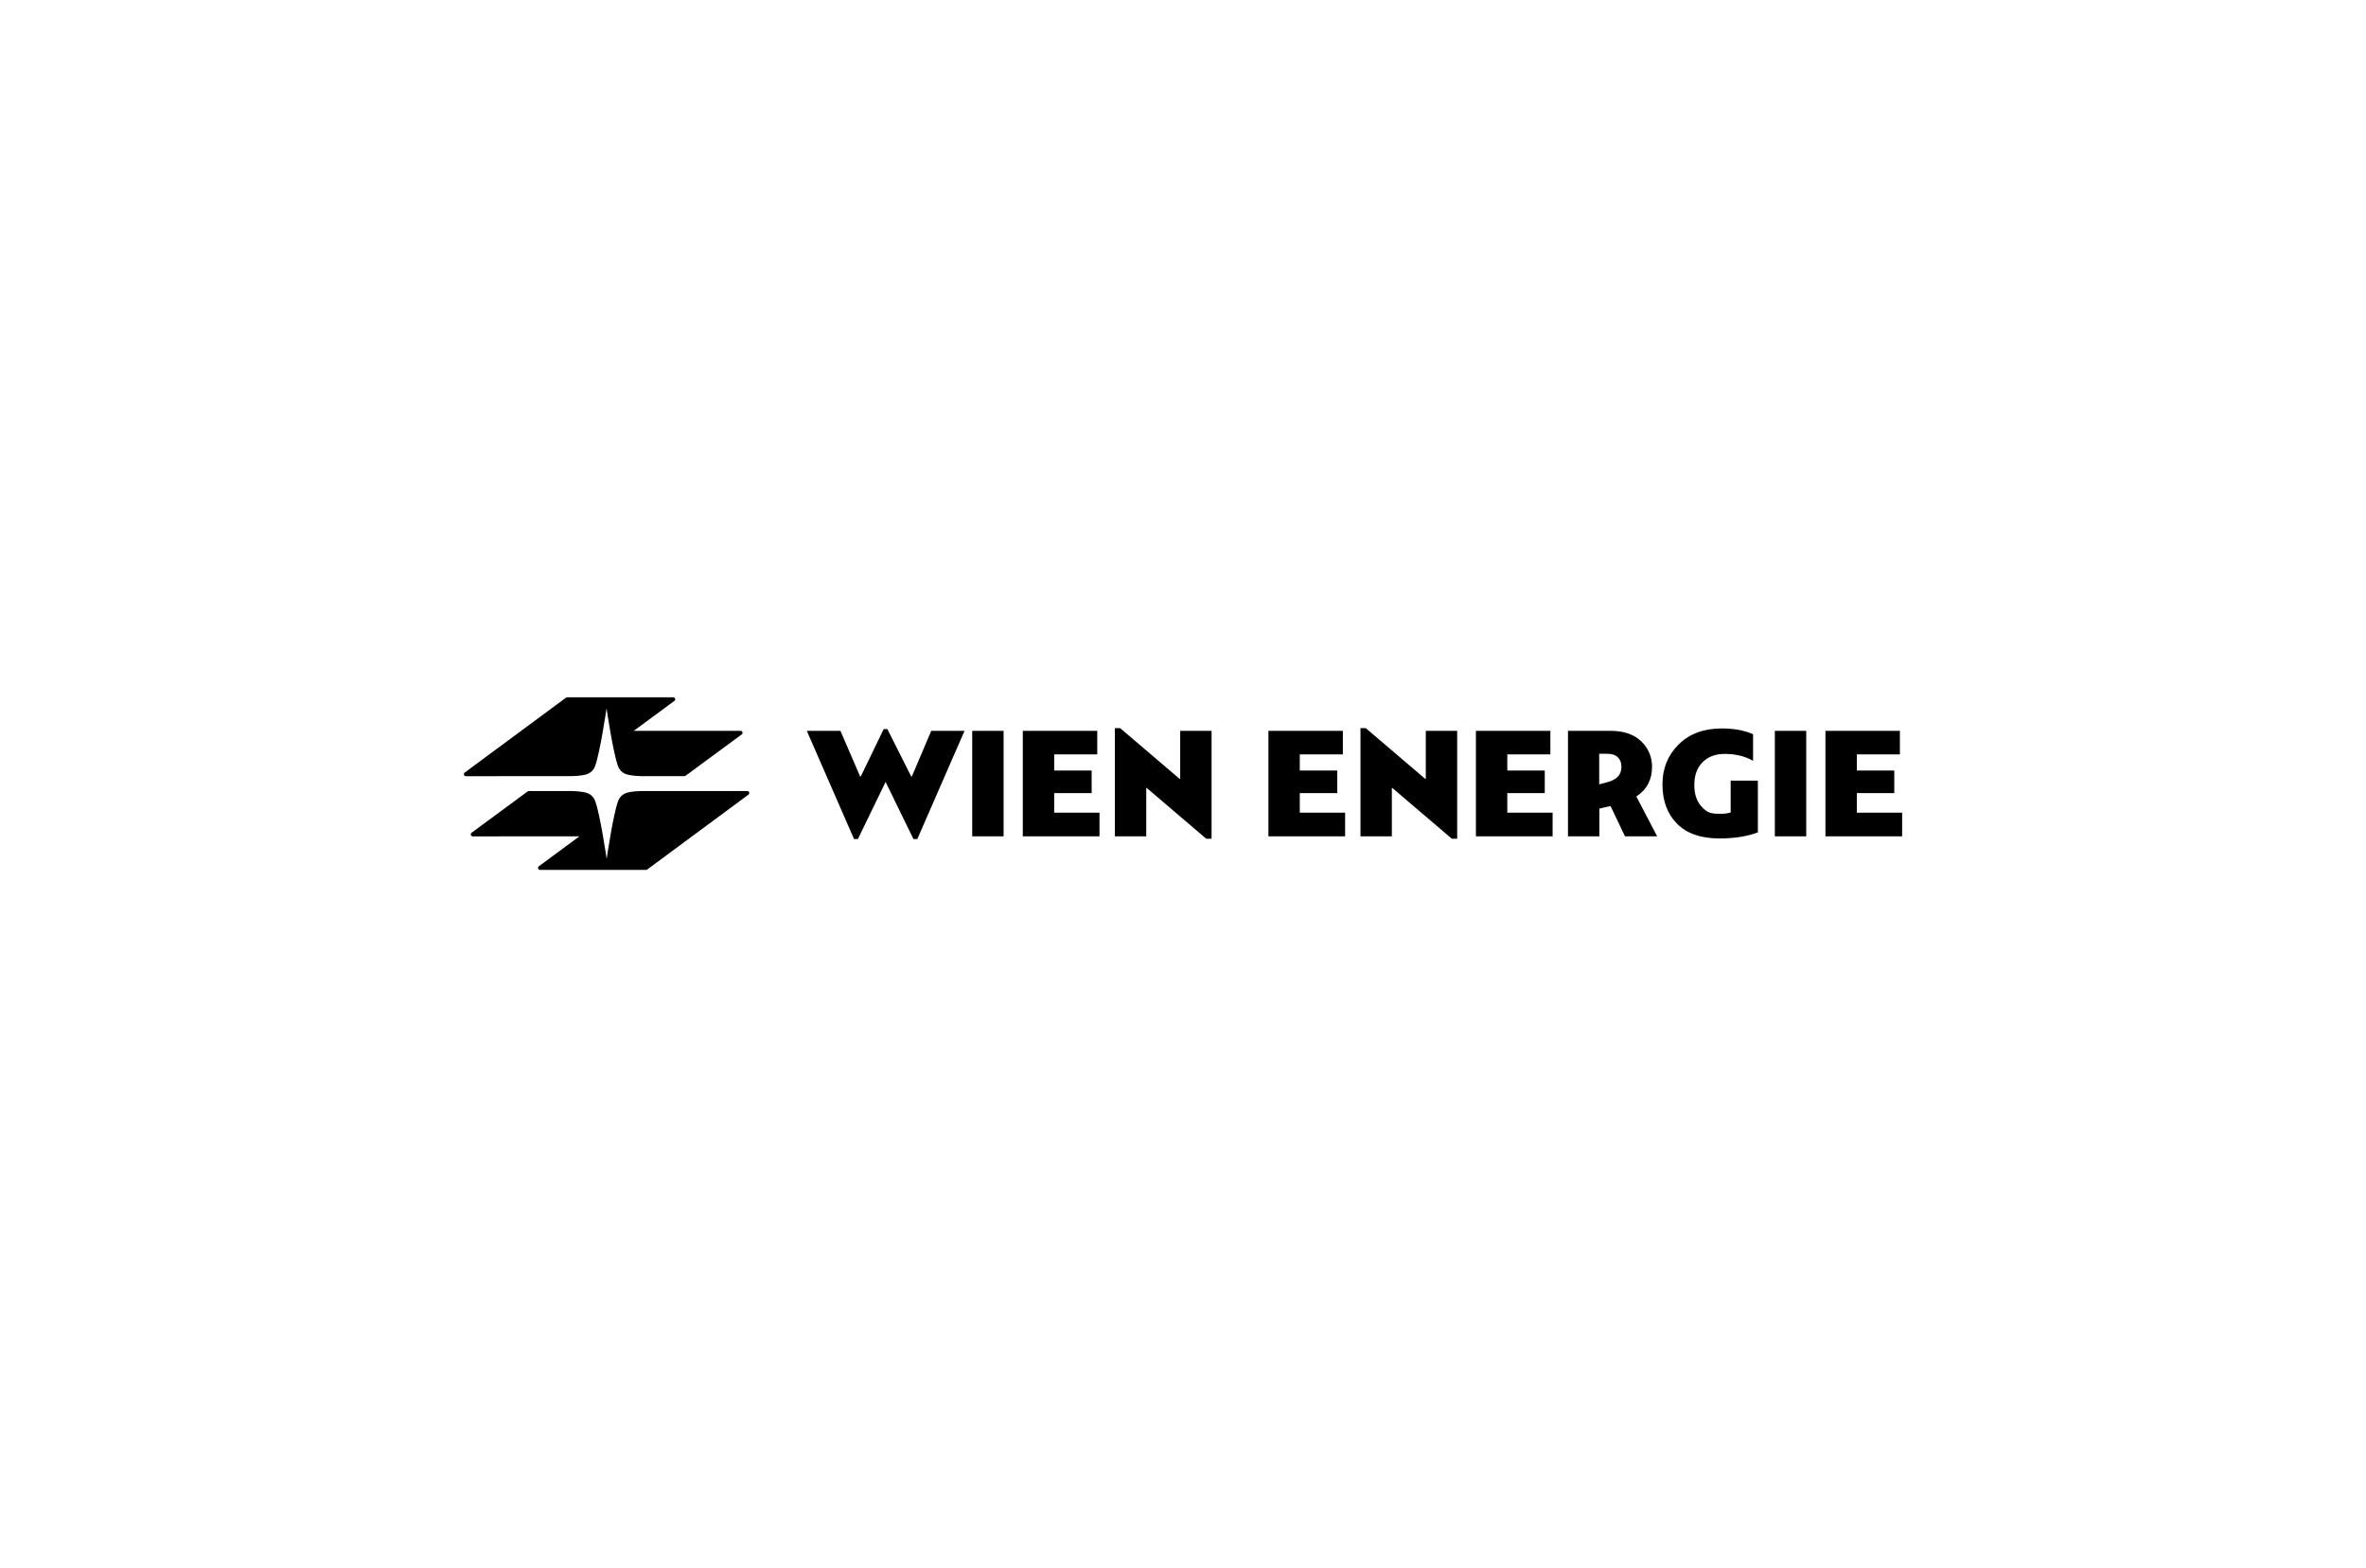
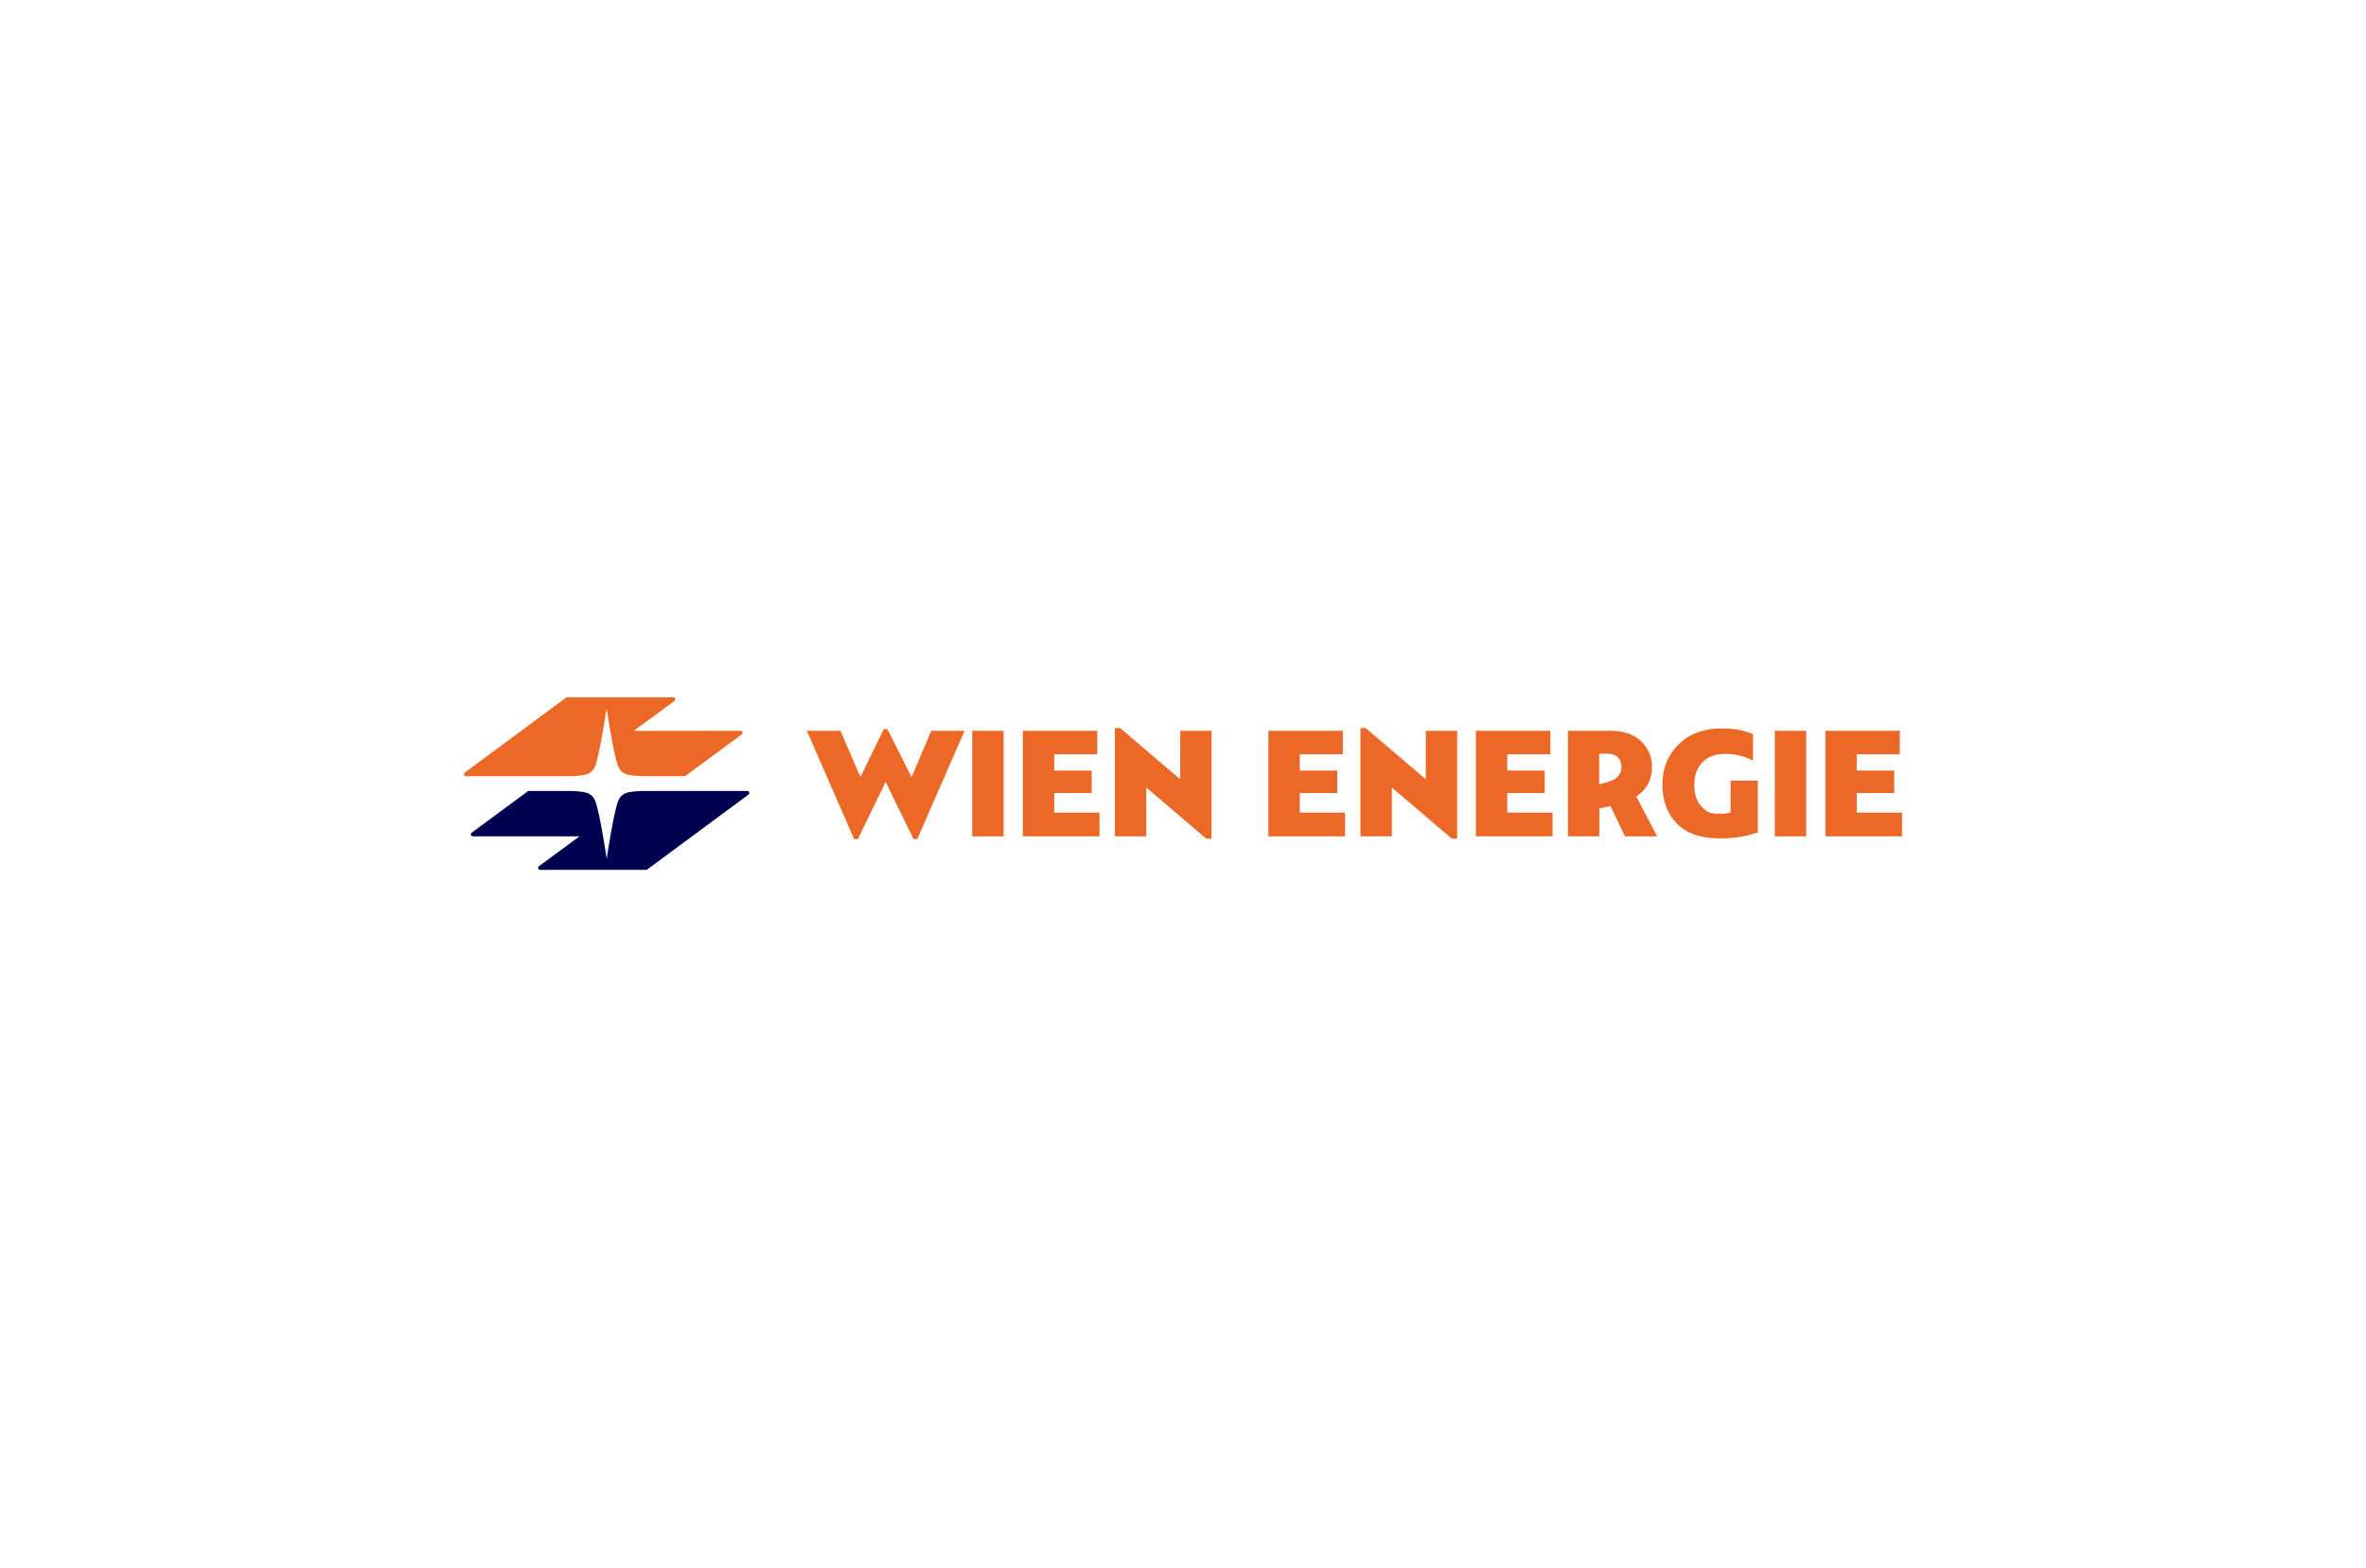
<svg xmlns="http://www.w3.org/2000/svg" xml:space="preserve" id="Ebene_1" x="0" y="0" version="1.1" width="7030pt" height="4657pt" viewBox="0 0 7030 4657">
  <defs id="defs2" />
  <style id="style1">.st1{fill:#ec6827}</style>
-   <path id="path1" style="fill:#000000;stroke-width:12.062" d="m 1685.224,2072.116 a 6.031,6.031 0 0 0 -3.745,1.308 l -291.545,215.585 -9.578,7.102 a 5.79,5.79 0 0 0 -2.103,4.488 5.971,5.971 0 0 0 5.955,5.937 l 315.257,-0.121 c 28.793,-1.013 44.16,-4.096 53.026,-9.983 10.796,-7.165 13.983,-15.422 16.009,-20.886 14.306,-39.311 32.808,-164.724 33.713,-170.828 0.869,6.104 19.371,131.517 33.713,170.828 1.99,5.464 5.177,13.733 15.973,20.886 8.854,5.886 24.214,8.958 53.079,9.983 h 128.457 a 5.79,5.79 0 0 0 3.428,-1.062 l 166.835,-122.803 a 5.935,5.935 0 0 0 -3.428,-10.813 h -317.131 l 120.628,-88.949 a 5.959,5.959 0 0 0 -3.551,-10.761 z m 1627.337,91.616 v 321.584 h 93.242 v -143.423 h 1.89 l 176.5,150.562 h 15.709 v -320.63 h -93.242 v 142.451 h -1.908 l -176.483,-150.544 z m 729.765,0 v 321.584 h 93.242 v -143.423 h 1.873 l 176.5,150.562 h 15.726 v -320.63 h -93.242 v 142.451 h -1.908 l -176.483,-150.544 z m 1073.736,0.941 c -53.919,0 -96.886,16.022 -128.916,48.06 -31.715,31.708 -47.565,71.023 -47.565,117.961 -0.011,49.166 14.576,88.347 43.767,117.538 28.845,28.86 70.711,43.289 125.594,43.289 44.398,0 82.446,-6.021 114.162,-18.075 v -153.671 h -80.855 v 94.672 c -9.199,2.533 -18.563,3.798 -28.076,3.798 -26.646,0 -39.977,0 -59.952,-23.058 -13.317,-15.383 -19.967,-36.239 -19.967,-62.567 0,-28.555 8.158,-51.065 24.49,-67.55 16.34,-16.493 38.306,-24.754 65.889,-24.754 32.029,0 60.104,6.822 84.212,20.46 v -78.982 c -25.684,-11.419 -56.619,-17.121 -92.782,-17.121 z m -2490.434,1.89 -68.046,140.807 h -1.89 l -58.522,-135.577 h -99.903 l 140.349,321.601 h 11.415 l 82.304,-169.821 82.781,169.821 h 11.415 l 140.331,-321.601 h -98.95 l -57.548,135.577 h -1.91 l -70.889,-140.807 z m 263.079,5.23 v 313.526 h 93.242 v -313.526 z m 150.314,0 v 313.526 h 227.883 v -70.413 h -134.623 v -58.044 h 111.317 v -67.091 h -111.317 v -48.044 h 127.962 v -69.935 z m 729.766,0 v 313.526 h 227.881 v -70.413 h -134.641 v -58.044 h 111.335 v -67.091 h -111.335 v -48.044 h 127.98 v -69.935 z m 616.538,0 v 313.526 h 227.883 v -70.413 h -134.641 v -58.044 h 111.335 v -67.091 h -111.335 v -48.044 h 127.98 v -69.935 z m 273.559,0 v 313.526 h 93.241 v -82.305 c 6.667,-1.897 17.771,-4.439 33.308,-7.615 l 42.813,89.902 h 95.626 l -61.842,-118.438 c 31.08,-20.611 46.611,-49.787 46.611,-87.535 0,-30.461 -10.785,-56.004 -32.352,-76.614 -21.567,-20.611 -51.846,-30.922 -90.856,-30.922 z m 614.648,0 v 313.526 h 93.242 v -313.526 z m 150.314,0 v 313.526 h 227.901 v -70.413 h -134.641 v -58.044 h 111.317 v -67.091 h -111.317 v -48.044 h 127.962 v -69.935 z m -672.197,68.045 h 23.783 c 13.638,0 24.097,3.488 31.398,10.46 7.294,6.98 10.955,16.344 10.955,28.076 0.011,12.376 -3.742,22.35 -11.22,29.95 -7.446,7.616 -18.928,13.336 -34.473,17.139 l -20.443,5.23 z M 1571.275,2350.625 a 6.031,6.031 0 0 0 -4.206,1.749 l -165.739,122.149 a 5.947,5.947 0 0 0 3.428,10.849 l 316.865,-0.121 -120.664,89.072 a 5.947,5.947 0 0 0 3.675,10.636 h 314.957 a 6.031,6.031 0 0 0 3.606,-1.219 l 300.486,-222.246 a 6.031,6.031 0 0 0 2.668,-4.965 c 0,-3.281 -2.691,-5.955 -5.972,-5.955 h -315.099 c -28.805,1.049 -44.148,4.134 -53.026,9.984 -10.82,7.189 -13.999,15.457 -16.026,20.885 -14.33,39.347 -32.796,164.749 -33.713,170.864 -0.869,-6.116 -19.372,-131.517 -33.678,-170.864 -1.99,-5.428 -5.183,-13.708 -15.991,-20.885 -8.89,-5.85 -24.256,-8.922 -53.061,-9.984 z" />
+   <g id="g8908" transform="matrix(16.08169,0,0,16.08169,-27582.732,-40001.889)">
+     <path d="m 1814.954,2648.153 a 0.37,0.37 0 0 1 -0.228,-0.661 l 7.503,-5.538 h -19.703 a 0.37,0.37 0 0 1 -0.213,-0.674 l 10.305,-7.595 a 0.375,0.375 0 0 1 0.262,-0.108 h 7.99 c 1.791,0.066 2.747,0.257 3.299,0.62 0.672,0.446 0.87,0.962 0.994,1.299 0.889,2.446 2.041,10.243 2.095,10.624 0.057,-0.38 1.205,-8.177 2.096,-10.624 0.126,-0.338 0.323,-0.852 0.996,-1.299 0.552,-0.364 1.506,-0.555 3.297,-0.62 h 19.591 c 0.204,0 0.372,0.166 0.372,0.37 a 0.375,0.375 0 0 1 -0.166,0.308 l -18.683,13.819 a 0.375,0.375 0 0 1 -0.224,0.076 z" style="fill:#000050;stroke-width:0.75" id="path8390" />
+     <path d="m 1851.989,2622.459 a 0.369,0.369 0 0 1 0.213,0.673 l -10.373,7.635 a 0.36,0.36 0 0 1 -0.213,0.066 h -7.987 c -1.795,-0.064 -2.749,-0.254 -3.3,-0.62 -0.671,-0.445 -0.87,-0.959 -0.994,-1.299 -0.892,-2.444 -2.042,-10.242 -2.095,-10.621 -0.056,0.38 -1.207,8.177 -2.096,10.621 -0.126,0.34 -0.324,0.854 -0.995,1.299 -0.551,0.366 -1.508,0.557 -3.298,0.62 l -19.601,0.01 a 0.371,0.371 0 0 1 -0.37,-0.37 0.36,0.36 0 0 1 0.131,-0.279 l 0.595,-0.441 18.128,-13.405 a 0.375,0.375 0 0 1 0.233,-0.081 h 19.585 a 0.37,0.37 0 0 1 0.221,0.668 l -7.501,5.53 z m 31.95,19.998 -5.147,-10.56 -5.118,10.56 h -0.71 l -8.726,-19.997 h 6.212 l 3.639,8.43 h 0.118 l 4.231,-8.755 h 0.68 l 4.407,8.755 h 0.118 l 3.578,-8.43 h 6.153 l -8.726,19.997 z m 16.653,-19.997 v 19.494 h -5.798 v -19.494 z m 9.347,15.116 h 8.371 v 4.378 h -14.169 v -19.494 h 13.755 v 4.348 h -7.957 v 2.987 h 6.922 v 4.171 h -6.922 z m 45.374,0 h 8.371 v 4.378 h -14.17 v -19.494 h 13.755 v 4.348 h -7.957 v 2.987 h 6.922 v 4.171 h -6.922 z m 38.335,0 h 8.371 v 4.378 h -14.17 v -19.494 h 13.755 v 4.348 h -7.957 v 2.987 h 6.922 v 4.171 h -6.922 z m 17.009,4.378 h -5.798 v -19.494 h 7.868 q 3.638,0 5.65,1.922 2.011,1.922 2.011,4.763 0,3.521 -2.899,5.443 l 3.846,7.365 h -5.946 l -2.663,-5.59 q -1.449,0.296 -2.071,0.473 z m 4.082,-12.868 q 0,-1.094 -0.68,-1.745 -0.681,-0.65 -1.953,-0.65 h -1.479 v 5.649 l 1.271,-0.326 q 1.45,-0.355 2.144,-1.065 0.698,-0.709 0.697,-1.863 m 7.573,3.253 q 0,-4.378 2.958,-7.335 2.987,-2.988 8.016,-2.988 3.373,0 5.768,1.065 v 4.911 q -2.248,-1.272 -5.236,-1.272 -2.572,0 -4.096,1.538 -1.523,1.538 -1.523,4.201 0,2.455 1.242,3.89 c 1.242,1.435 2.071,1.434 3.728,1.434 q 0.887,0 1.745,-0.236 v -5.887 h 5.028 v 9.554 q -2.958,1.124 -7.099,1.124 -5.119,0 -7.809,-2.692 -2.723,-2.723 -2.722,-7.308 m 26.562,-9.88 v 19.494 h -5.797 v -19.494 z m 9.347,15.116 h 8.371 v 4.378 h -14.17 v -19.494 h 13.755 v 4.348 h -7.957 v 2.987 h 6.922 v 4.171 h -6.922 z m -125.003,-15.114 v 8.857 h -0.118 l -10.973,-9.36 h -0.977 v 19.995 h 5.798 v -8.918 h 0.117 l 10.975,9.362 h 0.977 v -19.936 z m 45.374,0 v 8.857 h -0.118 l -10.973,-9.36 h -0.977 v 19.995 h 5.798 v -8.918 h 0.116 l 10.975,9.362 h 0.977 v -19.936 z" class="st1" id="path8392" style="fill:#ec6827;stroke-width:0.75" />
+   </g>
</svg>
